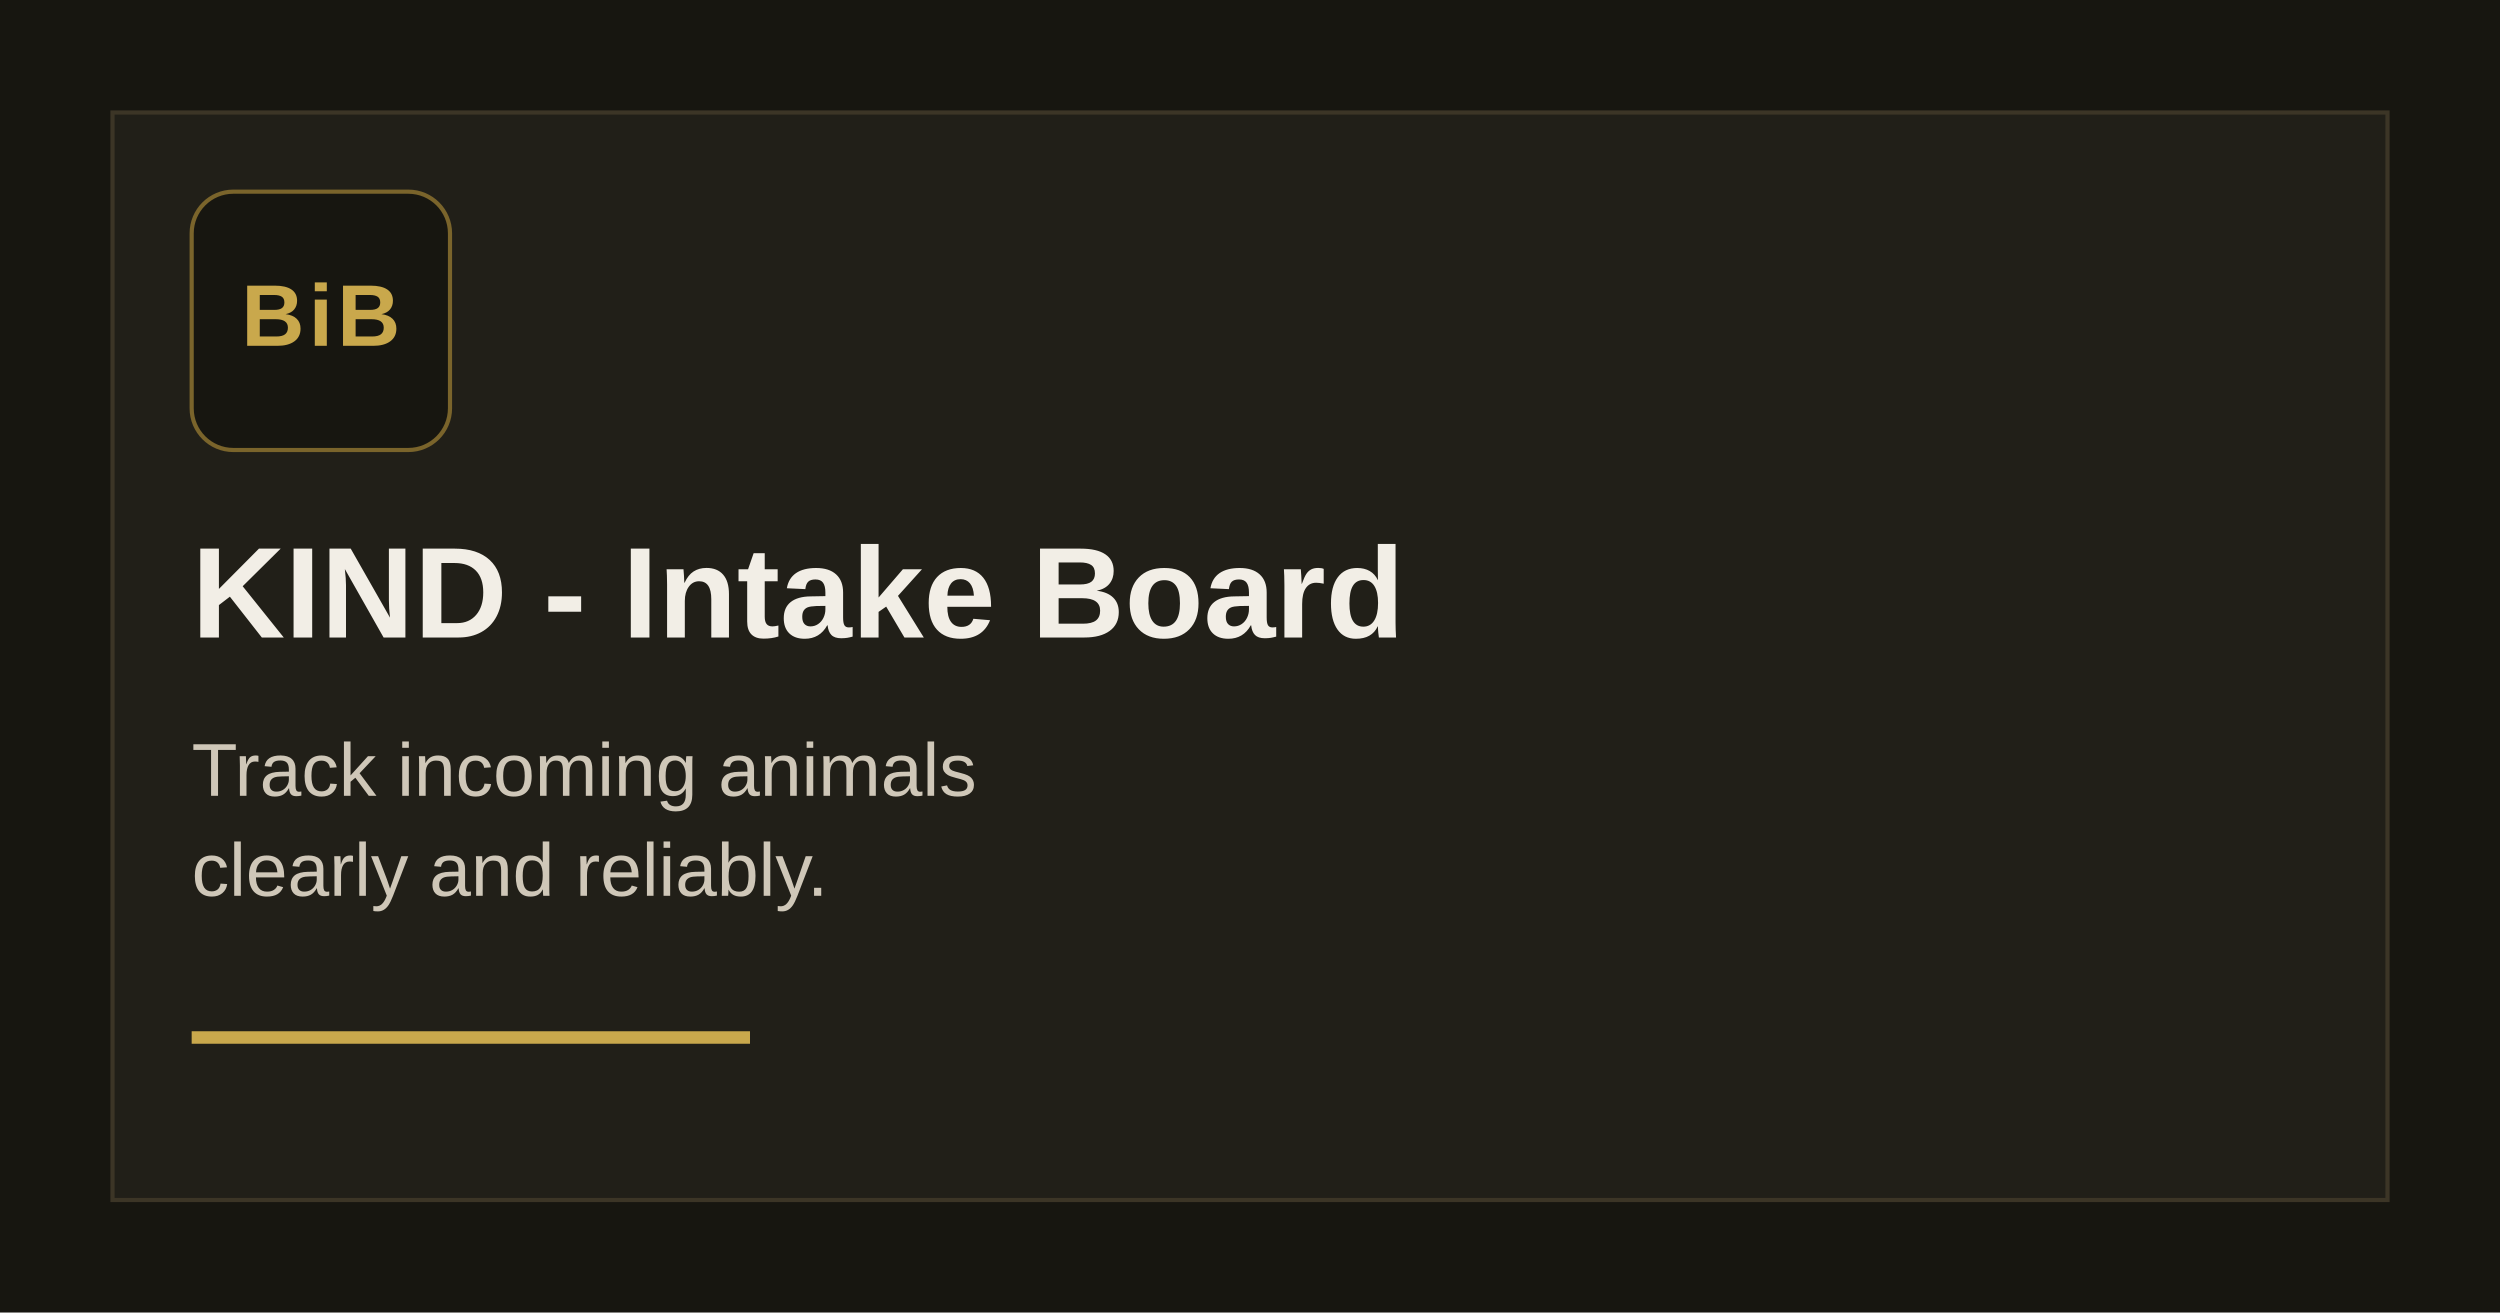
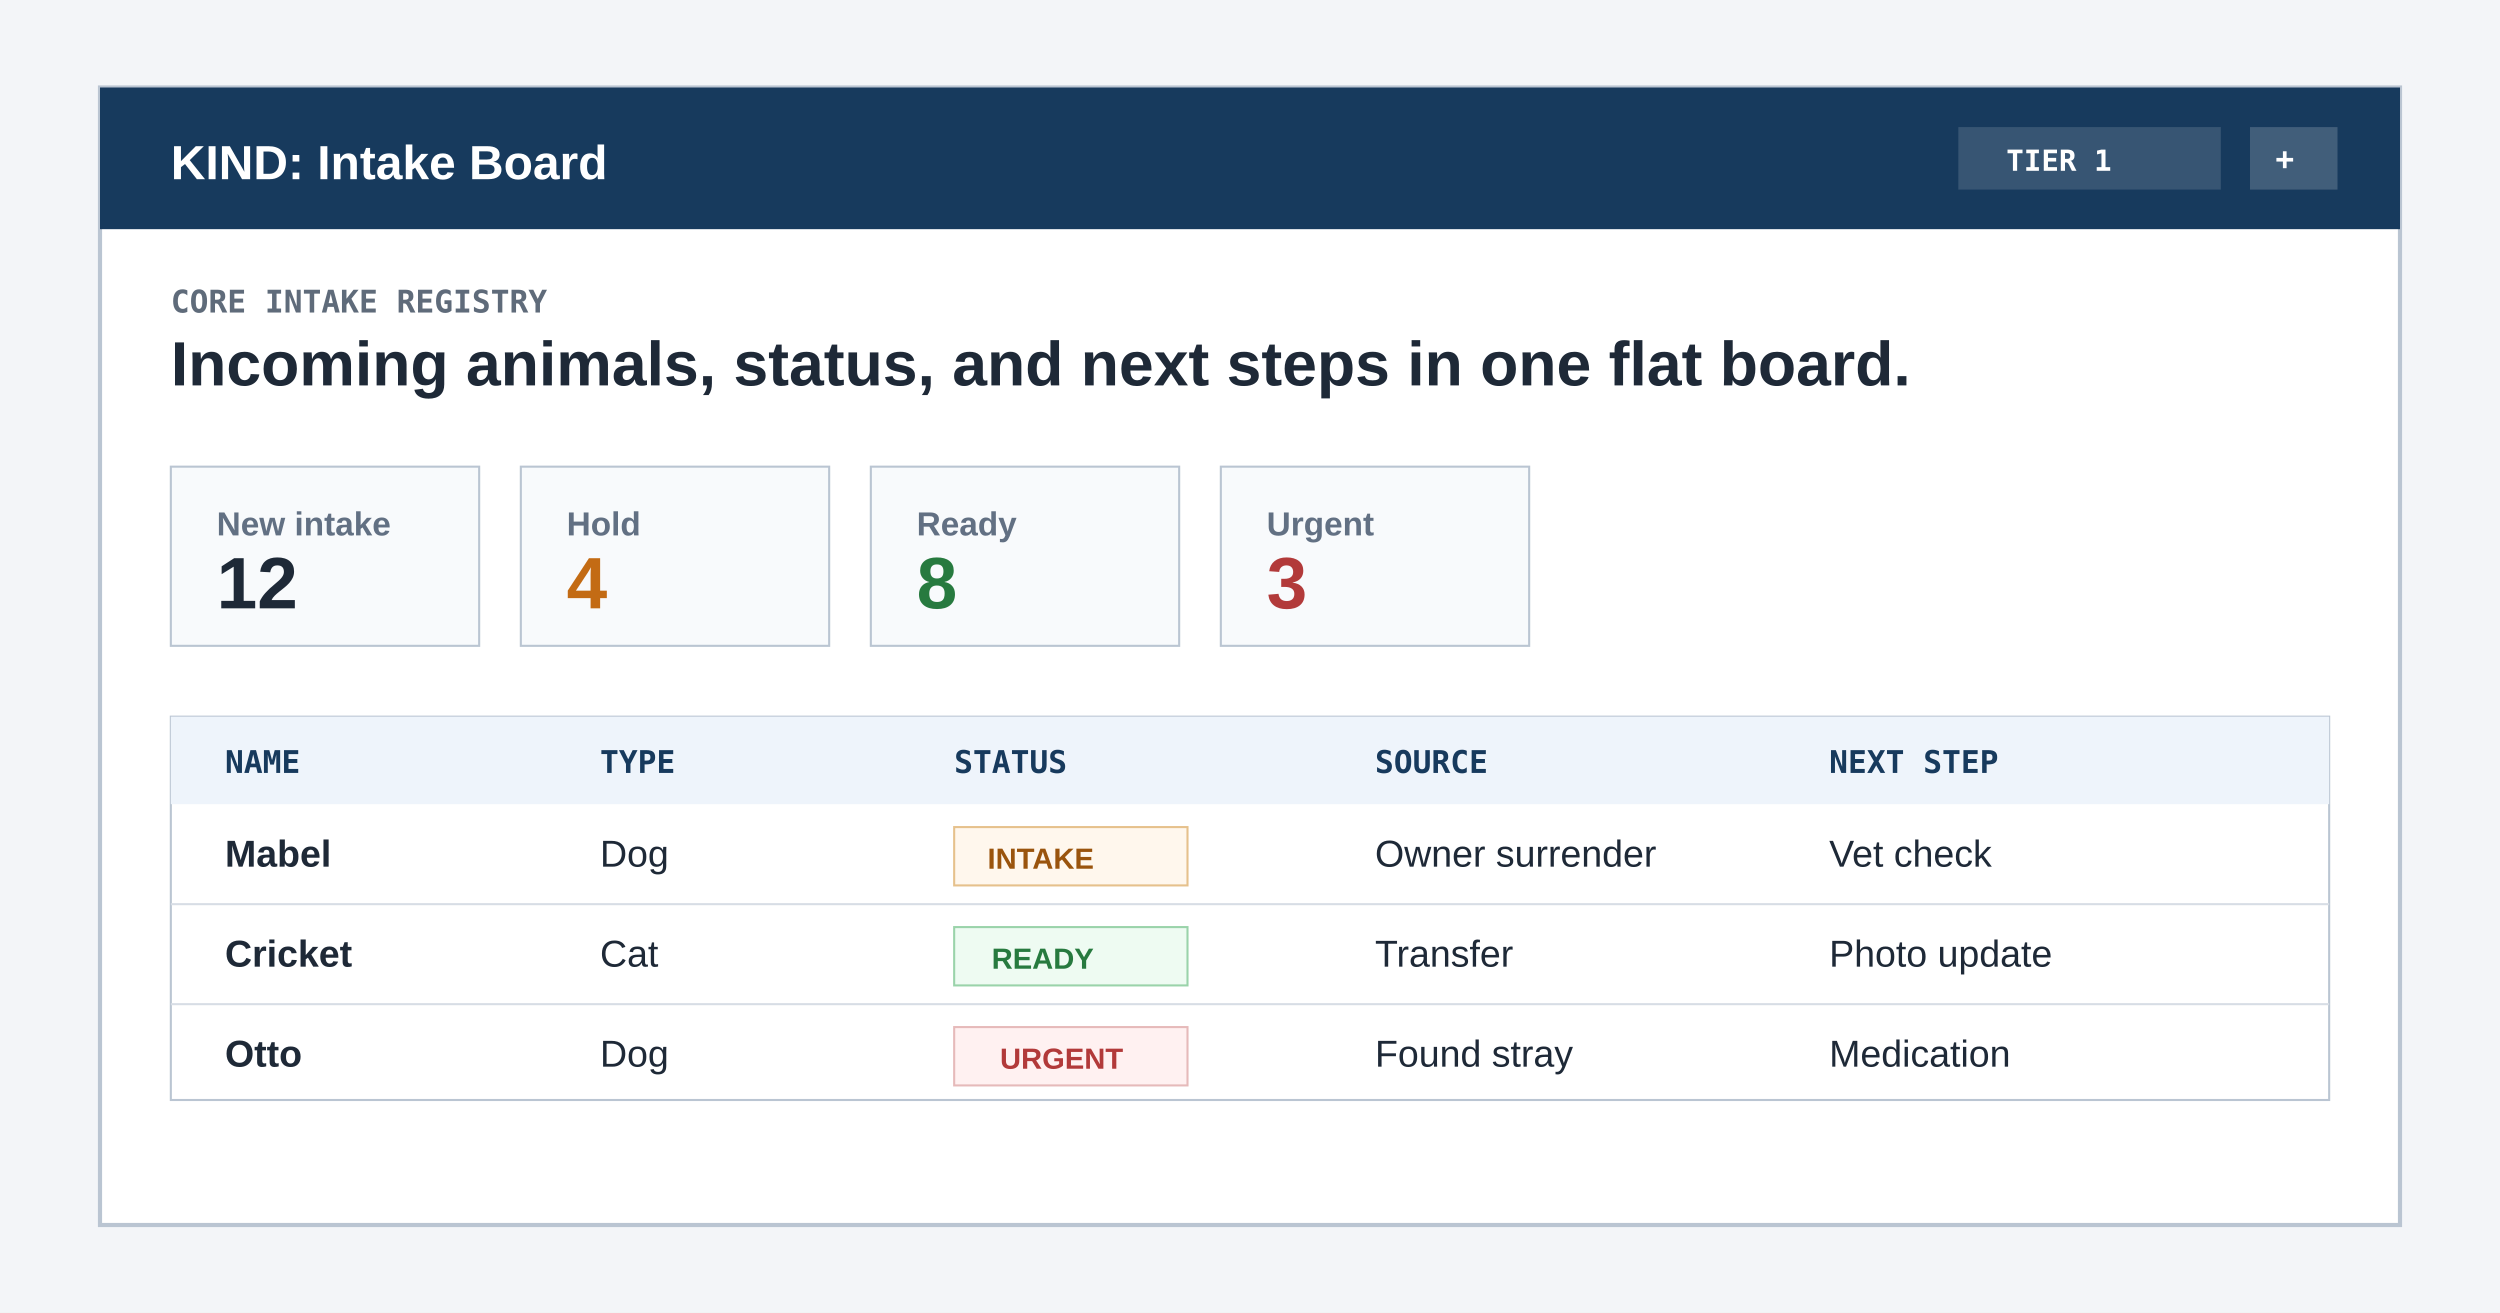
<svg xmlns="http://www.w3.org/2000/svg" width="1200" height="630" viewBox="0 0 1200 630" role="img" aria-label="KIND Intake Board preview image">
-   <rect width="1200" height="630" fill="#171610" />
-   <rect x="54" y="54" width="1092" height="522" fill="#211f18" stroke="#3c3526" stroke-width="2" />
-   <rect x="92" y="92" width="124" height="124" rx="20" fill="#171610" stroke="#7a642b" stroke-width="2" />
-   <text x="154" y="166" text-anchor="middle" font-family="Arial, Helvetica, sans-serif" font-size="42" font-weight="800" letter-spacing="2" fill="#c9a84c">BiB</text>
-   <text x="92" y="306" font-family="Arial, Helvetica, sans-serif" font-size="62" font-weight="800" fill="#f2eee6">KIND - Intake Board</text>
-   <text x="92" y="382" font-family="Arial, Helvetica, sans-serif" font-size="36" font-weight="500" fill="#cfc7b8">Track incoming animals</text>
-   <text x="92" y="430" font-family="Arial, Helvetica, sans-serif" font-size="36" font-weight="500" fill="#cfc7b8">clearly and reliably.</text>
-   <line x1="92" y1="498" x2="360" y2="498" stroke="#c9a84c" stroke-width="6" />
+   <rect width="1200" height="630" fill="#f3f5f8" />
+   <rect x="48" y="42" width="1104" height="546" fill="#ffffff" stroke="#bac5d2" stroke-width="2" />
+   <rect x="48" y="42" width="1104" height="68" fill="#173a5d" />
+   <text x="82" y="86" font-family="Segoe UI, Arial, sans-serif" font-size="23" font-weight="800" fill="#ffffff">KIND: Intake Board</text>
+   <rect x="940" y="61" width="126" height="30" fill="#ffffff" opacity="0.14" />
+   <text x="963" y="82" font-family="Consolas, monospace" font-size="14" font-weight="700" fill="#ffffff">TIER 1</text>
+   <rect x="1080" y="61" width="42" height="30" fill="#ffffff" opacity="0.18" />
+   <text x="1092" y="82" font-family="Segoe UI, Arial, sans-serif" font-size="16" font-weight="800" fill="#ffffff">+</text>
+   <text x="82" y="150" font-family="Consolas, monospace" font-size="15" font-weight="700" fill="#5f6b7a">CORE INTAKE REGISTRY</text>
+   <text x="82" y="185" font-family="Segoe UI, Arial, sans-serif" font-size="30" font-weight="800" fill="#1e2937">Incoming animals, status, and next steps in one flat board.</text>
+   <g font-family="Segoe UI, Arial, sans-serif">
+     <rect x="82" y="224" width="148" height="86" fill="#f8fafc" stroke="#bac5d2" />
+     <text x="104" y="257" font-size="16" font-weight="700" fill="#627083">New intake</text>
+     <text x="104" y="292" font-size="35" font-weight="800" fill="#1e2937">12</text>
+     <rect x="250" y="224" width="148" height="86" fill="#f8fafc" stroke="#bac5d2" />
+     <text x="272" y="257" font-size="16" font-weight="700" fill="#627083">Hold</text>
+     <text x="272" y="292" font-size="35" font-weight="800" fill="#c36b14">4</text>
+     <rect x="418" y="224" width="148" height="86" fill="#f8fafc" stroke="#bac5d2" />
+     <text x="440" y="257" font-size="16" font-weight="700" fill="#627083">Ready</text>
+     <text x="440" y="292" font-size="35" font-weight="800" fill="#277a3f">8</text>
+     <rect x="586" y="224" width="148" height="86" fill="#f8fafc" stroke="#bac5d2" />
+     <text x="608" y="257" font-size="16" font-weight="700" fill="#627083">Urgent</text>
+     <text x="608" y="292" font-size="35" font-weight="800" fill="#b23a3a">3</text>
+   </g>
+   <rect x="82" y="344" width="1036" height="184" fill="#ffffff" stroke="#bac5d2" />
+   <rect x="82" y="344" width="1036" height="42" fill="#eef4fb" />
+   <g font-family="Consolas, monospace" font-size="15" font-weight="700" fill="#173a5d">
+     <text x="108" y="371">NAME</text>
+     <text x="288" y="371">TYPE</text>
+     <text x="458" y="371">STATUS</text>
+     <text x="660" y="371">SOURCE</text>
+     <text x="878" y="371">NEXT STEP</text>
+   </g>
+   <g font-family="Segoe UI, Arial, sans-serif" font-size="18" fill="#1e2937">
+     <line x1="82" y1="434" x2="1118" y2="434" stroke="#d7dde5" />
+     <line x1="82" y1="482" x2="1118" y2="482" stroke="#d7dde5" />
+     <text x="108" y="416" font-weight="700">Mabel</text>
+     <text x="288" y="416">Dog</text>
+     <rect x="458" y="397" width="112" height="28" fill="#fff7ed" stroke="#e6c18c" />
+     <text x="474" y="417" font-size="14" font-weight="800" fill="#9a540d">INTAKE</text>
+     <text x="660" y="416">Owner surrender</text>
+     <text x="878" y="416">Vet check</text>
+     <text x="108" y="464" font-weight="700">Cricket</text>
+     <text x="288" y="464">Cat</text>
+     <rect x="458" y="445" width="112" height="28" fill="#eefbf2" stroke="#9ad3aa" />
+     <text x="476" y="465" font-size="14" font-weight="800" fill="#277a3f">READY</text>
+     <text x="660" y="464">Transfer</text>
+     <text x="878" y="464">Photo update</text>
+     <text x="108" y="512" font-weight="700">Otto</text>
+     <text x="288" y="512">Dog</text>
+     <rect x="458" y="493" width="112" height="28" fill="#fff1f1" stroke="#e6baba" />
+     <text x="480" y="513" font-size="14" font-weight="800" fill="#b23a3a">URGENT</text>
+     <text x="660" y="512">Found stray</text>
+     <text x="878" y="512">Medication</text>
+   </g>
</svg>
